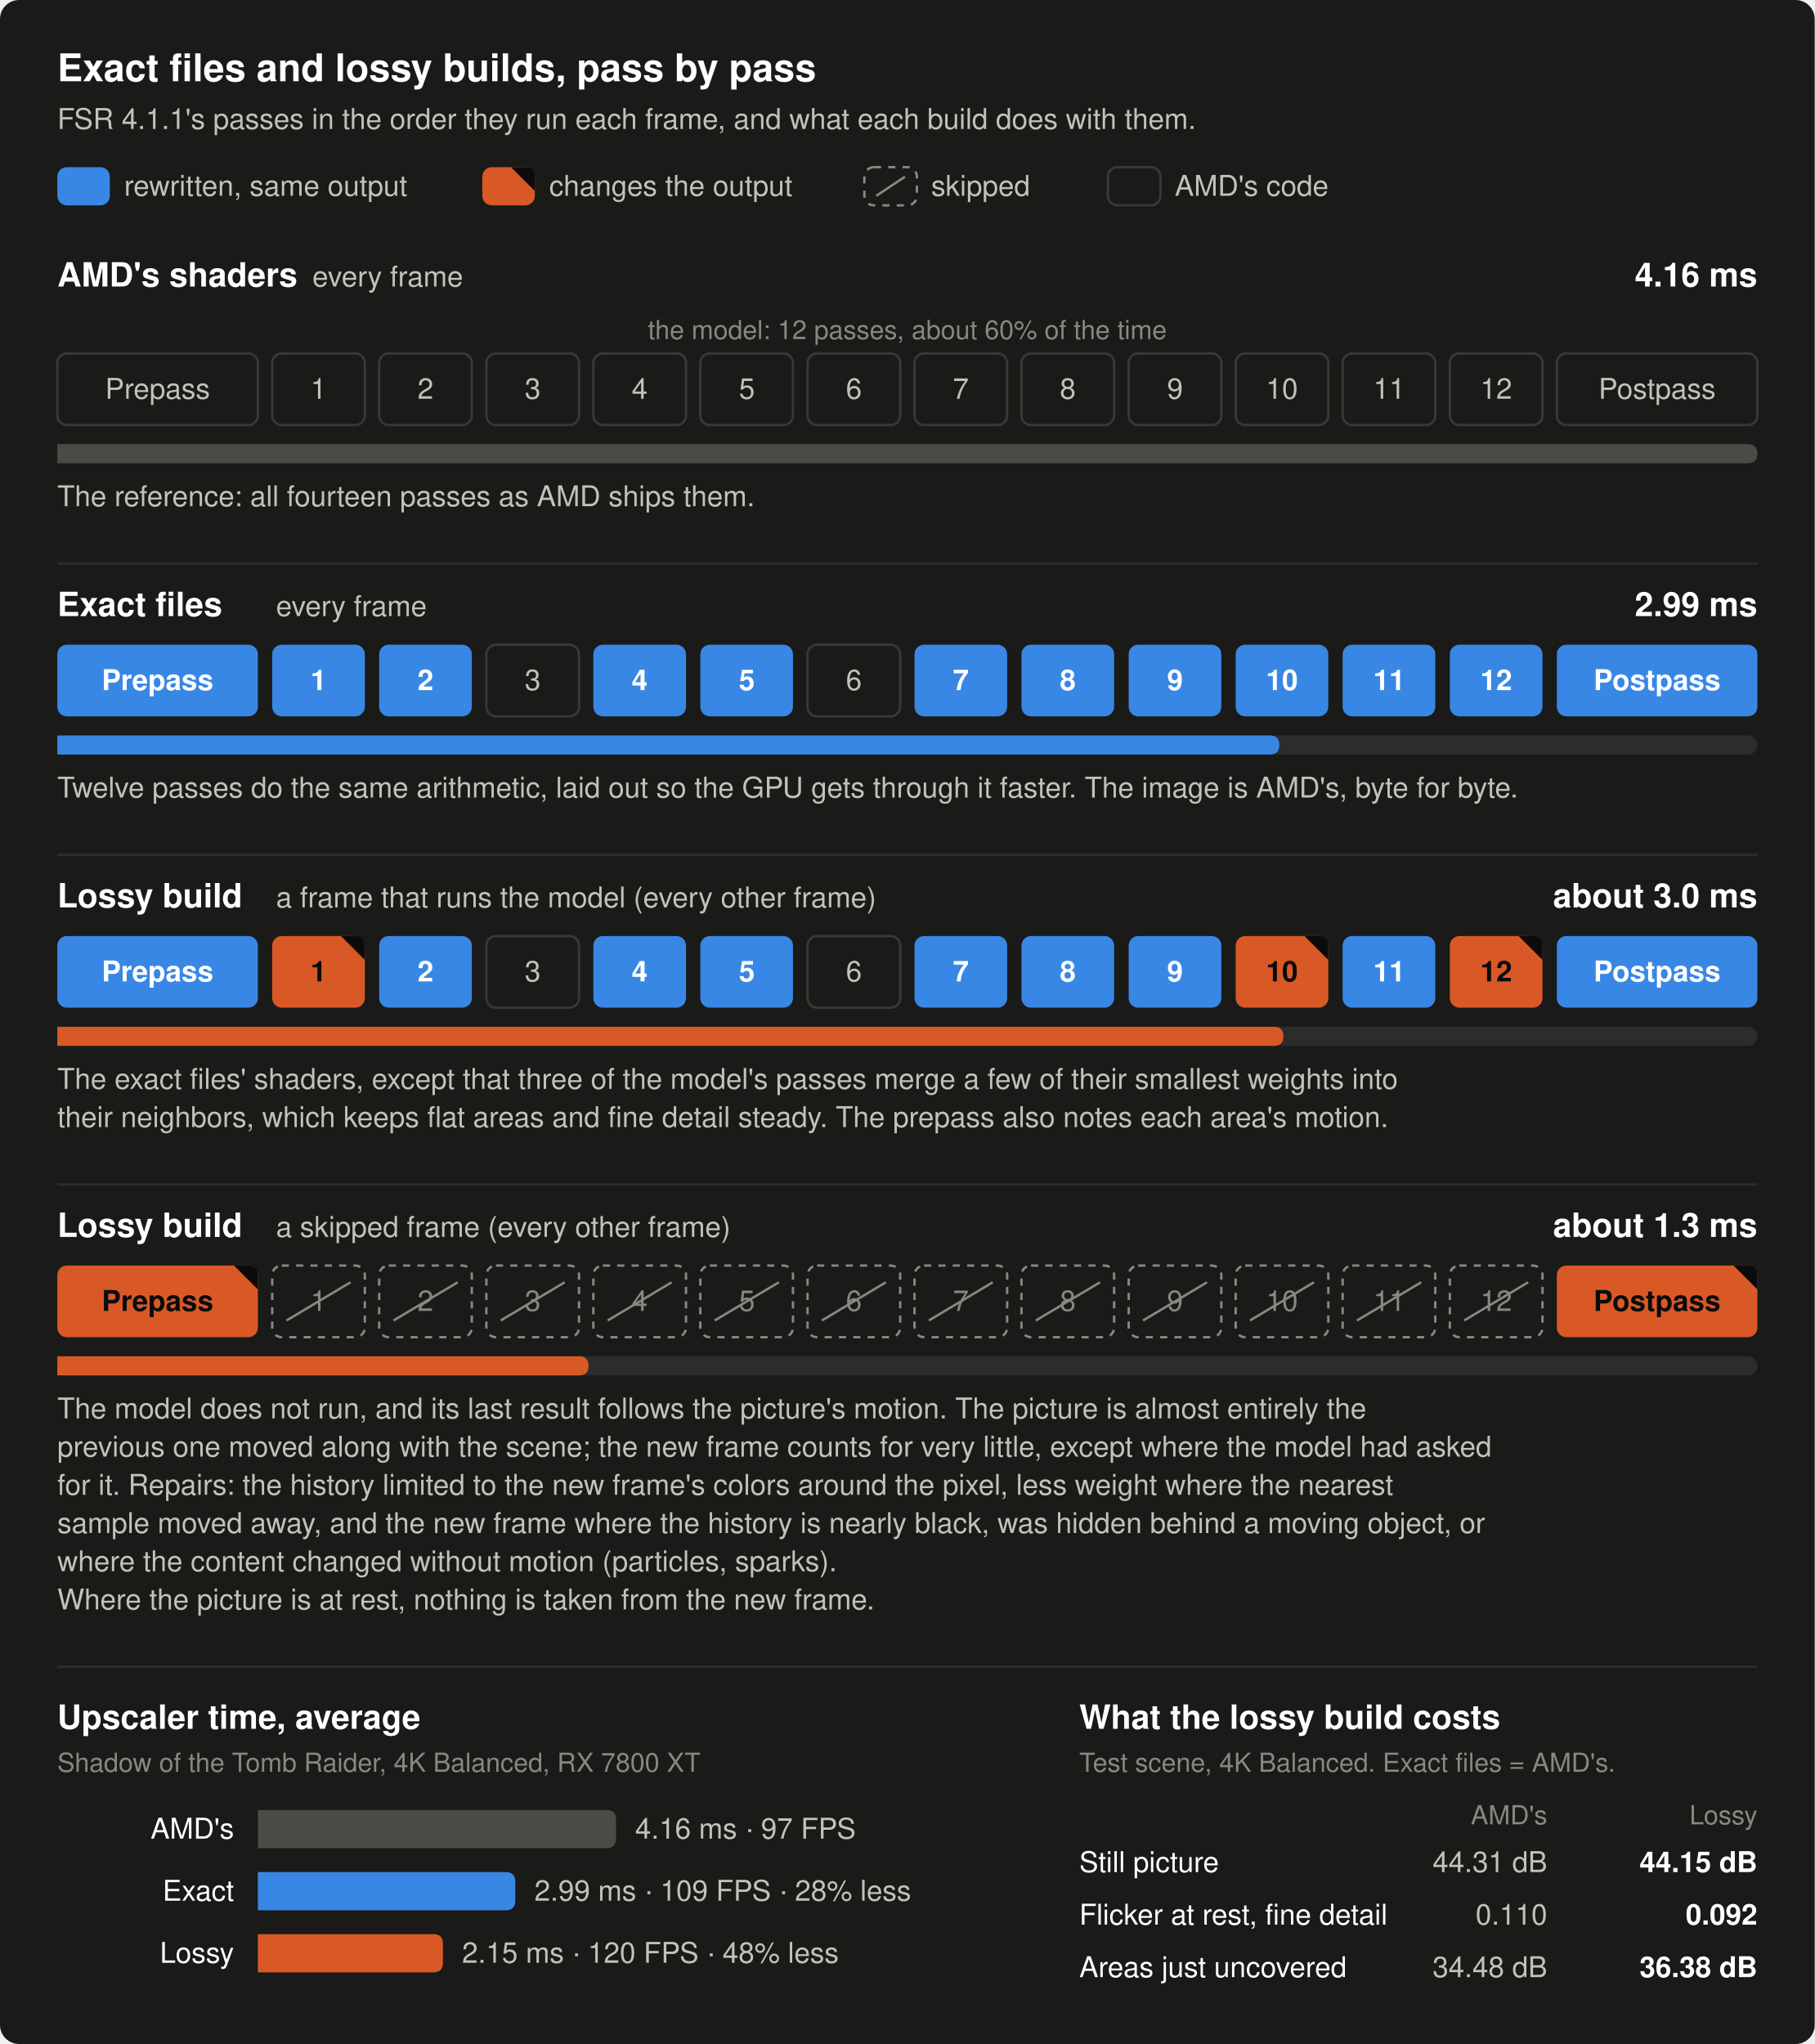
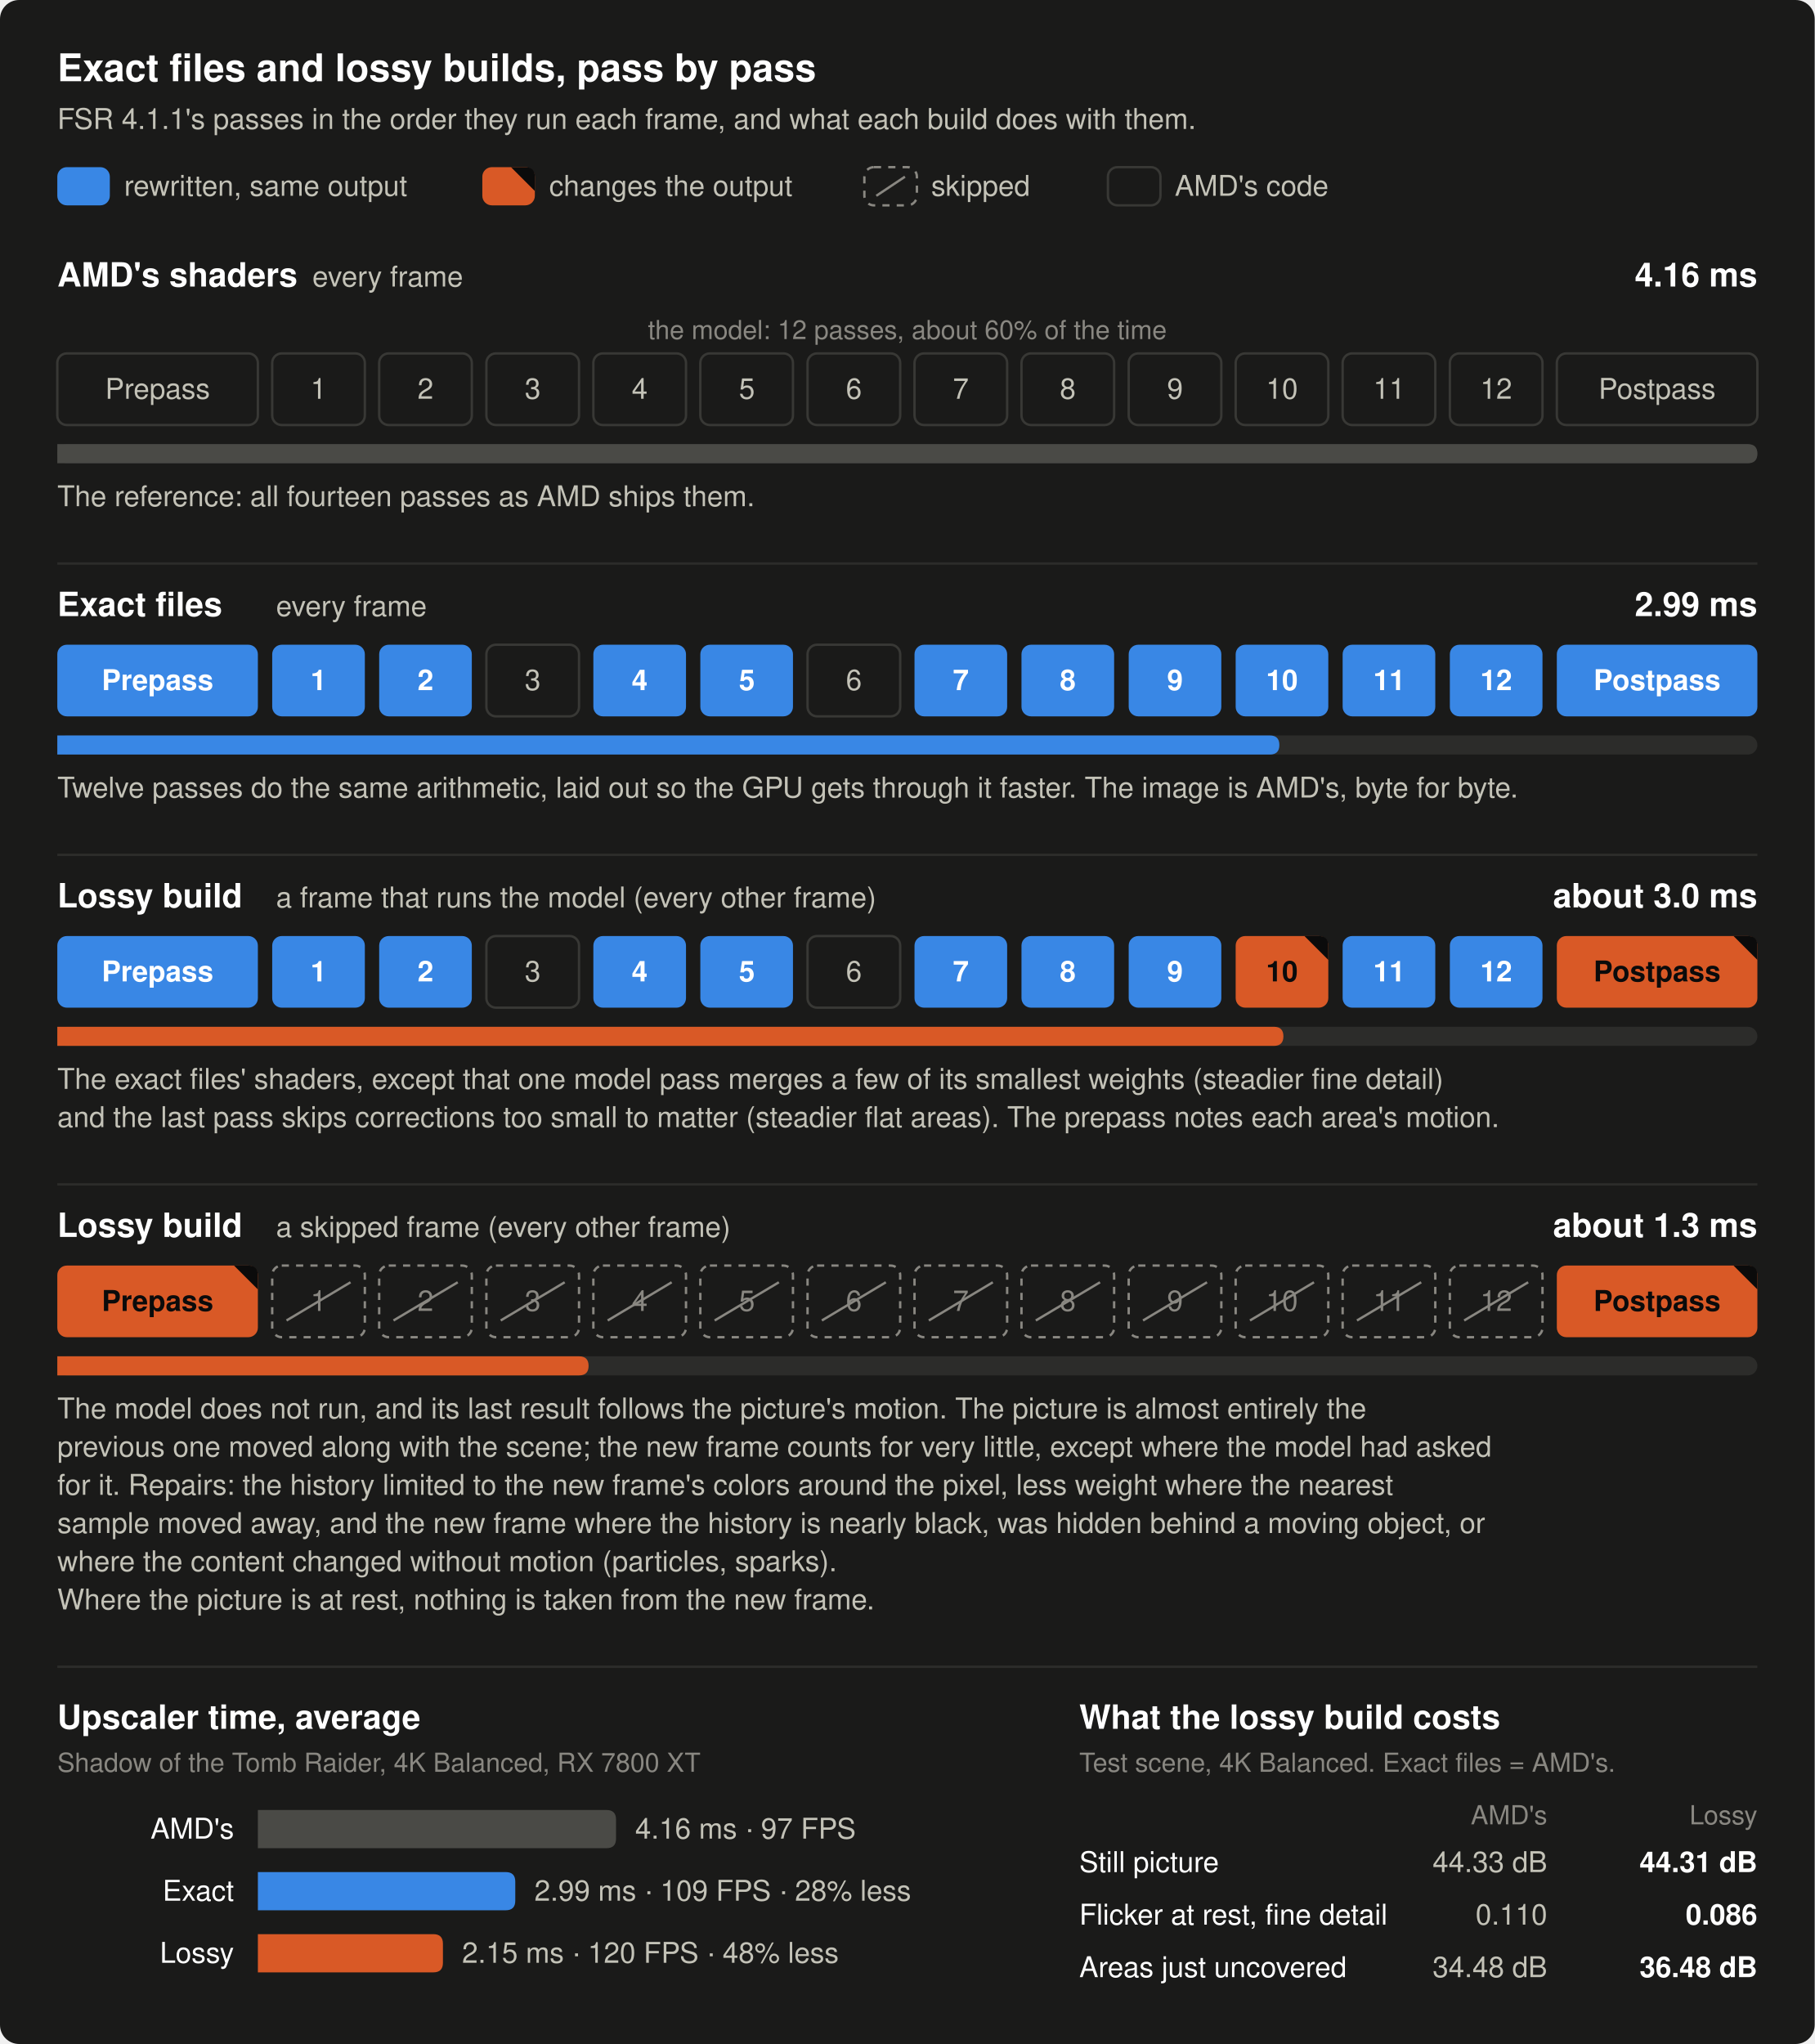
- <svg xmlns="http://www.w3.org/2000/svg" width="760" height="856" viewBox="0 0 760 856" role="img" aria-label="How the exact files and the lossy test builds differ from AMD's FSR 4.1.1 shaders, pass by pass. AMD's shaders: all fourteen passes unchanged, 4.16 ms per frame. Exact files: twelve passes rewritten with the same output (model passes 3 and 6 untouched), 2.99 ms, the image is AMD's byte for byte. Lossy build on a frame that runs the model: the same shaders as the exact files except model passes 1, 10 and 12, which merge a few of their smallest weights and so change the output slightly, about 3.0 ms. Lossy build on a skipped frame: all twelve model passes are skipped and the prepass and postpass show mostly the reprojected history, with the model's last result following the motion and four repairs, and nothing taken from the new frame where the picture is at rest unless its content changed, about 1.3 ms. The two kinds of frame alternate, 2.15 ms on average, 48% less than AMD's. Cost of the lossy build in a test scene at 4K Balanced: still picture 44.15 dB against 44.31, flicker on fine detail at rest 0.092 against 0.110, areas just uncovered by a moving object 36.38 dB against 34.48. Shadow of the Tomb Raider, 4K Balanced, Radeon RX 7800 XT.">
+ <svg xmlns="http://www.w3.org/2000/svg" width="760" height="856" viewBox="0 0 760 856" role="img" aria-label="How the exact files and the lossy test builds differ from AMD's FSR 4.1.1 shaders, pass by pass. AMD's shaders: all fourteen passes unchanged, 4.16 ms per frame. Exact files: twelve passes rewritten with the same output (model passes 3 and 6 untouched), 2.99 ms, the image is AMD's byte for byte. Lossy build on a frame that runs the model: the same shaders as the exact files except model pass 10, which merges a few of its smallest weights, and the postpass, which skips corrections smaller than about two steps of the picture's number format, about 3.0 ms. Lossy build on a skipped frame: all twelve model passes are skipped and the prepass and postpass show mostly the reprojected history, with the model's last result following the motion and four repairs, and nothing taken from the new frame where the picture is at rest unless its content changed, about 1.3 ms. The two kinds of frame alternate, 2.15 ms on average, 48% less than AMD's. Cost of the lossy build in a test scene at 4K Balanced: still picture 44.31 dB against 44.33, flicker on fine detail at rest 0.086 against 0.110, areas just uncovered by a moving object 36.48 dB against 34.48. Shadow of the Tomb Raider, 4K Balanced, Radeon RX 7800 XT.">
  <rect width="760" height="856" rx="8" fill="#1a1a19" />
  <text x="24.0" y="34.0" font-family="-apple-system, 'Segoe UI', Helvetica, Arial, sans-serif" font-size="16" font-weight="600" text-anchor="start" fill="#ffffff">Exact files and lossy builds, pass by pass</text>
  <text x="24.0" y="54.0" font-family="-apple-system, 'Segoe UI', Helvetica, Arial, sans-serif" font-size="12" text-anchor="start" fill="#c3c2b7">FSR 4.1.1's passes in the order they run each frame, and what each build does with them.</text>
  <rect x="24.0" y="70" width="22.0" height="16" rx="4" fill="#3987e5" />
  <text x="35.0" y="82.0" font-family="-apple-system, 'Segoe UI', Helvetica, Arial, sans-serif" font-size="12" font-weight="600" text-anchor="middle" fill="#ffffff" />
  <text x="52.0" y="82.0" font-family="-apple-system, 'Segoe UI', Helvetica, Arial, sans-serif" font-size="12" text-anchor="start" fill="#c3c2b7">rewritten, same output</text>
  <rect x="202.0" y="70" width="22.0" height="16" rx="4" fill="#d95926" />
  <text x="213.0" y="82.0" font-family="-apple-system, 'Segoe UI', Helvetica, Arial, sans-serif" font-size="12" font-weight="600" text-anchor="middle" fill="#0b0b0b" />
  <path d="M214.0,70 H220.0 Q224.0,70 224.0,74 V80 Z" fill="#0b0b0b" />
  <text x="230.0" y="82.0" font-family="-apple-system, 'Segoe UI', Helvetica, Arial, sans-serif" font-size="12" text-anchor="start" fill="#c3c2b7">changes the output</text>
  <rect x="362.0" y="70" width="22.0" height="16" rx="4" fill="#1a1a19" stroke="#898781" stroke-width="1" stroke-dasharray="3 3" />
  <line x1="367" y1="82" x2="379" y2="74" stroke="#898781" stroke-width="1" />
  <text x="390.0" y="82.0" font-family="-apple-system, 'Segoe UI', Helvetica, Arial, sans-serif" font-size="12" text-anchor="start" fill="#c3c2b7">skipped</text>
  <rect x="464.0" y="70" width="22.0" height="16" rx="4" fill="#1a1a19" stroke="#383835" stroke-width="1" />
  <text x="475.0" y="82.0" font-family="-apple-system, 'Segoe UI', Helvetica, Arial, sans-serif" font-size="12" text-anchor="middle" fill="#c3c2b7" />
  <text x="492.0" y="82.0" font-family="-apple-system, 'Segoe UI', Helvetica, Arial, sans-serif" font-size="12" text-anchor="start" fill="#c3c2b7">AMD's code</text>
  <text x="24.0" y="120.0" font-family="-apple-system, 'Segoe UI', Helvetica, Arial, sans-serif" font-size="14" font-weight="600" text-anchor="start" fill="#ffffff">AMD's shaders</text>
  <text x="130.8" y="120.0" font-family="-apple-system, 'Segoe UI', Helvetica, Arial, sans-serif" font-size="12" text-anchor="start" fill="#c3c2b7">every frame</text>
  <text x="736.0" y="120.0" font-family="-apple-system, 'Segoe UI', Helvetica, Arial, sans-serif" font-size="14" font-weight="600" text-anchor="end" fill="#ffffff">4.16 ms</text>
  <rect x="24.0" y="148" width="84.0" height="30" rx="4" fill="#1a1a19" stroke="#383835" stroke-width="1" />
  <text x="66.0" y="167.0" font-family="-apple-system, 'Segoe UI', Helvetica, Arial, sans-serif" font-size="12" text-anchor="middle" fill="#c3c2b7">Prepass</text>
  <rect x="114.0" y="148" width="38.8" height="30" rx="4" fill="#1a1a19" stroke="#383835" stroke-width="1" />
  <text x="133.4" y="167.0" font-family="-apple-system, 'Segoe UI', Helvetica, Arial, sans-serif" font-size="12" text-anchor="middle" fill="#c3c2b7">1</text>
  <rect x="158.8" y="148" width="38.8" height="30" rx="4" fill="#1a1a19" stroke="#383835" stroke-width="1" />
  <text x="178.2" y="167.0" font-family="-apple-system, 'Segoe UI', Helvetica, Arial, sans-serif" font-size="12" text-anchor="middle" fill="#c3c2b7">2</text>
  <rect x="203.7" y="148" width="38.8" height="30" rx="4" fill="#1a1a19" stroke="#383835" stroke-width="1" />
  <text x="223.1" y="167.0" font-family="-apple-system, 'Segoe UI', Helvetica, Arial, sans-serif" font-size="12" text-anchor="middle" fill="#c3c2b7">3</text>
  <rect x="248.5" y="148" width="38.8" height="30" rx="4" fill="#1a1a19" stroke="#383835" stroke-width="1" />
  <text x="267.9" y="167.0" font-family="-apple-system, 'Segoe UI', Helvetica, Arial, sans-serif" font-size="12" text-anchor="middle" fill="#c3c2b7">4</text>
  <rect x="293.3" y="148" width="38.8" height="30" rx="4" fill="#1a1a19" stroke="#383835" stroke-width="1" />
  <text x="312.8" y="167.0" font-family="-apple-system, 'Segoe UI', Helvetica, Arial, sans-serif" font-size="12" text-anchor="middle" fill="#c3c2b7">5</text>
  <rect x="338.2" y="148" width="38.8" height="30" rx="4" fill="#1a1a19" stroke="#383835" stroke-width="1" />
  <text x="357.6" y="167.0" font-family="-apple-system, 'Segoe UI', Helvetica, Arial, sans-serif" font-size="12" text-anchor="middle" fill="#c3c2b7">6</text>
  <rect x="383.0" y="148" width="38.8" height="30" rx="4" fill="#1a1a19" stroke="#383835" stroke-width="1" />
  <text x="402.4" y="167.0" font-family="-apple-system, 'Segoe UI', Helvetica, Arial, sans-serif" font-size="12" text-anchor="middle" fill="#c3c2b7">7</text>
  <rect x="427.8" y="148" width="38.8" height="30" rx="4" fill="#1a1a19" stroke="#383835" stroke-width="1" />
  <text x="447.2" y="167.0" font-family="-apple-system, 'Segoe UI', Helvetica, Arial, sans-serif" font-size="12" text-anchor="middle" fill="#c3c2b7">8</text>
  <rect x="472.7" y="148" width="38.8" height="30" rx="4" fill="#1a1a19" stroke="#383835" stroke-width="1" />
  <text x="492.1" y="167.0" font-family="-apple-system, 'Segoe UI', Helvetica, Arial, sans-serif" font-size="12" text-anchor="middle" fill="#c3c2b7">9</text>
  <rect x="517.5" y="148" width="38.8" height="30" rx="4" fill="#1a1a19" stroke="#383835" stroke-width="1" />
  <text x="536.9" y="167.0" font-family="-apple-system, 'Segoe UI', Helvetica, Arial, sans-serif" font-size="12" text-anchor="middle" fill="#c3c2b7">10</text>
  <rect x="562.3" y="148" width="38.8" height="30" rx="4" fill="#1a1a19" stroke="#383835" stroke-width="1" />
  <text x="581.8" y="167.0" font-family="-apple-system, 'Segoe UI', Helvetica, Arial, sans-serif" font-size="12" text-anchor="middle" fill="#c3c2b7">11</text>
  <rect x="607.2" y="148" width="38.8" height="30" rx="4" fill="#1a1a19" stroke="#383835" stroke-width="1" />
  <text x="626.6" y="167.0" font-family="-apple-system, 'Segoe UI', Helvetica, Arial, sans-serif" font-size="12" text-anchor="middle" fill="#c3c2b7">12</text>
  <rect x="652.0" y="148" width="84.0" height="30" rx="4" fill="#1a1a19" stroke="#383835" stroke-width="1" />
  <text x="694.0" y="167.0" font-family="-apple-system, 'Segoe UI', Helvetica, Arial, sans-serif" font-size="12" text-anchor="middle" fill="#c3c2b7">Postpass</text>
  <text x="380.0" y="142.0" font-family="-apple-system, 'Segoe UI', Helvetica, Arial, sans-serif" font-size="11" text-anchor="middle" fill="#898781">the model: 12 passes, about 60% of the time</text>
  <rect x="24" y="186" width="712" height="8" rx="4" fill="#2c2c2a" />
  <path d="M24,186 H732.0 Q736.0,186 736.0,190 V190 Q736.0,194 732.0,194 H24 Z" fill="#4a4a46" />
  <text x="24.0" y="212.0" font-family="-apple-system, 'Segoe UI', Helvetica, Arial, sans-serif" font-size="12" text-anchor="start" fill="#c3c2b7">The reference: all fourteen passes as AMD ships them.</text>
  <line x1="24" y1="236" x2="736" y2="236" stroke="#2c2c2a" stroke-width="1" />
  <text x="24.0" y="258.0" font-family="-apple-system, 'Segoe UI', Helvetica, Arial, sans-serif" font-size="14" font-weight="600" text-anchor="start" fill="#ffffff">Exact files</text>
  <text x="115.6" y="258.0" font-family="-apple-system, 'Segoe UI', Helvetica, Arial, sans-serif" font-size="12" text-anchor="start" fill="#c3c2b7">every frame</text>
  <text x="736.0" y="258.0" font-family="-apple-system, 'Segoe UI', Helvetica, Arial, sans-serif" font-size="14" font-weight="600" text-anchor="end" fill="#ffffff">2.99 ms</text>
  <rect x="24.0" y="270" width="84.0" height="30" rx="4" fill="#3987e5" />
  <text x="66.0" y="289.0" font-family="-apple-system, 'Segoe UI', Helvetica, Arial, sans-serif" font-size="12" font-weight="600" text-anchor="middle" fill="#ffffff">Prepass</text>
  <rect x="114.0" y="270" width="38.8" height="30" rx="4" fill="#3987e5" />
  <text x="133.4" y="289.0" font-family="-apple-system, 'Segoe UI', Helvetica, Arial, sans-serif" font-size="12" font-weight="600" text-anchor="middle" fill="#ffffff">1</text>
  <rect x="158.8" y="270" width="38.8" height="30" rx="4" fill="#3987e5" />
  <text x="178.2" y="289.0" font-family="-apple-system, 'Segoe UI', Helvetica, Arial, sans-serif" font-size="12" font-weight="600" text-anchor="middle" fill="#ffffff">2</text>
  <rect x="203.7" y="270" width="38.8" height="30" rx="4" fill="#1a1a19" stroke="#383835" stroke-width="1" />
  <text x="223.1" y="289.0" font-family="-apple-system, 'Segoe UI', Helvetica, Arial, sans-serif" font-size="12" text-anchor="middle" fill="#c3c2b7">3</text>
  <rect x="248.5" y="270" width="38.8" height="30" rx="4" fill="#3987e5" />
  <text x="267.9" y="289.0" font-family="-apple-system, 'Segoe UI', Helvetica, Arial, sans-serif" font-size="12" font-weight="600" text-anchor="middle" fill="#ffffff">4</text>
  <rect x="293.3" y="270" width="38.8" height="30" rx="4" fill="#3987e5" />
  <text x="312.8" y="289.0" font-family="-apple-system, 'Segoe UI', Helvetica, Arial, sans-serif" font-size="12" font-weight="600" text-anchor="middle" fill="#ffffff">5</text>
  <rect x="338.2" y="270" width="38.8" height="30" rx="4" fill="#1a1a19" stroke="#383835" stroke-width="1" />
  <text x="357.6" y="289.0" font-family="-apple-system, 'Segoe UI', Helvetica, Arial, sans-serif" font-size="12" text-anchor="middle" fill="#c3c2b7">6</text>
  <rect x="383.0" y="270" width="38.8" height="30" rx="4" fill="#3987e5" />
  <text x="402.4" y="289.0" font-family="-apple-system, 'Segoe UI', Helvetica, Arial, sans-serif" font-size="12" font-weight="600" text-anchor="middle" fill="#ffffff">7</text>
  <rect x="427.8" y="270" width="38.8" height="30" rx="4" fill="#3987e5" />
  <text x="447.2" y="289.0" font-family="-apple-system, 'Segoe UI', Helvetica, Arial, sans-serif" font-size="12" font-weight="600" text-anchor="middle" fill="#ffffff">8</text>
  <rect x="472.7" y="270" width="38.8" height="30" rx="4" fill="#3987e5" />
  <text x="492.1" y="289.0" font-family="-apple-system, 'Segoe UI', Helvetica, Arial, sans-serif" font-size="12" font-weight="600" text-anchor="middle" fill="#ffffff">9</text>
  <rect x="517.5" y="270" width="38.8" height="30" rx="4" fill="#3987e5" />
  <text x="536.9" y="289.0" font-family="-apple-system, 'Segoe UI', Helvetica, Arial, sans-serif" font-size="12" font-weight="600" text-anchor="middle" fill="#ffffff">10</text>
  <rect x="562.3" y="270" width="38.8" height="30" rx="4" fill="#3987e5" />
  <text x="581.8" y="289.0" font-family="-apple-system, 'Segoe UI', Helvetica, Arial, sans-serif" font-size="12" font-weight="600" text-anchor="middle" fill="#ffffff">11</text>
  <rect x="607.2" y="270" width="38.8" height="30" rx="4" fill="#3987e5" />
  <text x="626.6" y="289.0" font-family="-apple-system, 'Segoe UI', Helvetica, Arial, sans-serif" font-size="12" font-weight="600" text-anchor="middle" fill="#ffffff">12</text>
  <rect x="652.0" y="270" width="84.0" height="30" rx="4" fill="#3987e5" />
  <text x="694.0" y="289.0" font-family="-apple-system, 'Segoe UI', Helvetica, Arial, sans-serif" font-size="12" font-weight="600" text-anchor="middle" fill="#ffffff">Postpass</text>
  <rect x="24" y="308" width="712" height="8" rx="4" fill="#2c2c2a" />
  <path d="M24,308 H531.8 Q535.8,308 535.8,312 V312 Q535.8,316 531.8,316 H24 Z" fill="#3987e5" />
  <text x="24.0" y="334.0" font-family="-apple-system, 'Segoe UI', Helvetica, Arial, sans-serif" font-size="12" text-anchor="start" fill="#c3c2b7">Twelve passes do the same arithmetic, laid out so the GPU gets through it faster. The image is AMD's, byte for byte.</text>
  <line x1="24" y1="358" x2="736" y2="358" stroke="#2c2c2a" stroke-width="1" />
  <text x="24.0" y="380.0" font-family="-apple-system, 'Segoe UI', Helvetica, Arial, sans-serif" font-size="14" font-weight="600" text-anchor="start" fill="#ffffff">Lossy build</text>
  <text x="115.6" y="380.0" font-family="-apple-system, 'Segoe UI', Helvetica, Arial, sans-serif" font-size="12" text-anchor="start" fill="#c3c2b7">a frame that runs the model (every other frame)</text>
  <text x="736.0" y="380.0" font-family="-apple-system, 'Segoe UI', Helvetica, Arial, sans-serif" font-size="14" font-weight="600" text-anchor="end" fill="#ffffff">about 3.0 ms</text>
  <rect x="24.0" y="392" width="84.0" height="30" rx="4" fill="#3987e5" />
  <text x="66.0" y="411.0" font-family="-apple-system, 'Segoe UI', Helvetica, Arial, sans-serif" font-size="12" font-weight="600" text-anchor="middle" fill="#ffffff">Prepass</text>
-   <rect x="114.0" y="392" width="38.8" height="30" rx="4" fill="#d95926" />
-   <text x="133.4" y="411.0" font-family="-apple-system, 'Segoe UI', Helvetica, Arial, sans-serif" font-size="12" font-weight="600" text-anchor="middle" fill="#0b0b0b">1</text>
-   <path d="M142.8,392 H148.8 Q152.8,392 152.8,396 V402 Z" fill="#0b0b0b" />
+   <rect x="114.0" y="392" width="38.8" height="30" rx="4" fill="#3987e5" />
+   <text x="133.4" y="411.0" font-family="-apple-system, 'Segoe UI', Helvetica, Arial, sans-serif" font-size="12" font-weight="600" text-anchor="middle" fill="#ffffff">1</text>
  <rect x="158.8" y="392" width="38.8" height="30" rx="4" fill="#3987e5" />
  <text x="178.2" y="411.0" font-family="-apple-system, 'Segoe UI', Helvetica, Arial, sans-serif" font-size="12" font-weight="600" text-anchor="middle" fill="#ffffff">2</text>
  <rect x="203.7" y="392" width="38.8" height="30" rx="4" fill="#1a1a19" stroke="#383835" stroke-width="1" />
  <text x="223.1" y="411.0" font-family="-apple-system, 'Segoe UI', Helvetica, Arial, sans-serif" font-size="12" text-anchor="middle" fill="#c3c2b7">3</text>
  <rect x="248.5" y="392" width="38.8" height="30" rx="4" fill="#3987e5" />
  <text x="267.9" y="411.0" font-family="-apple-system, 'Segoe UI', Helvetica, Arial, sans-serif" font-size="12" font-weight="600" text-anchor="middle" fill="#ffffff">4</text>
  <rect x="293.3" y="392" width="38.8" height="30" rx="4" fill="#3987e5" />
  <text x="312.8" y="411.0" font-family="-apple-system, 'Segoe UI', Helvetica, Arial, sans-serif" font-size="12" font-weight="600" text-anchor="middle" fill="#ffffff">5</text>
  <rect x="338.2" y="392" width="38.8" height="30" rx="4" fill="#1a1a19" stroke="#383835" stroke-width="1" />
  <text x="357.6" y="411.0" font-family="-apple-system, 'Segoe UI', Helvetica, Arial, sans-serif" font-size="12" text-anchor="middle" fill="#c3c2b7">6</text>
  <rect x="383.0" y="392" width="38.8" height="30" rx="4" fill="#3987e5" />
  <text x="402.4" y="411.0" font-family="-apple-system, 'Segoe UI', Helvetica, Arial, sans-serif" font-size="12" font-weight="600" text-anchor="middle" fill="#ffffff">7</text>
  <rect x="427.8" y="392" width="38.8" height="30" rx="4" fill="#3987e5" />
  <text x="447.2" y="411.0" font-family="-apple-system, 'Segoe UI', Helvetica, Arial, sans-serif" font-size="12" font-weight="600" text-anchor="middle" fill="#ffffff">8</text>
  <rect x="472.7" y="392" width="38.8" height="30" rx="4" fill="#3987e5" />
  <text x="492.1" y="411.0" font-family="-apple-system, 'Segoe UI', Helvetica, Arial, sans-serif" font-size="12" font-weight="600" text-anchor="middle" fill="#ffffff">9</text>
  <rect x="517.5" y="392" width="38.8" height="30" rx="4" fill="#d95926" />
  <text x="536.9" y="411.0" font-family="-apple-system, 'Segoe UI', Helvetica, Arial, sans-serif" font-size="12" font-weight="600" text-anchor="middle" fill="#0b0b0b">10</text>
  <path d="M546.3,392 H552.3 Q556.3,392 556.3,396 V402 Z" fill="#0b0b0b" />
  <rect x="562.3" y="392" width="38.8" height="30" rx="4" fill="#3987e5" />
  <text x="581.8" y="411.0" font-family="-apple-system, 'Segoe UI', Helvetica, Arial, sans-serif" font-size="12" font-weight="600" text-anchor="middle" fill="#ffffff">11</text>
-   <rect x="607.2" y="392" width="38.8" height="30" rx="4" fill="#d95926" />
-   <text x="626.6" y="411.0" font-family="-apple-system, 'Segoe UI', Helvetica, Arial, sans-serif" font-size="12" font-weight="600" text-anchor="middle" fill="#0b0b0b">12</text>
-   <path d="M636.0,392 H642.0 Q646.0,392 646.0,396 V402 Z" fill="#0b0b0b" />
-   <rect x="652.0" y="392" width="84.0" height="30" rx="4" fill="#3987e5" />
-   <text x="694.0" y="411.0" font-family="-apple-system, 'Segoe UI', Helvetica, Arial, sans-serif" font-size="12" font-weight="600" text-anchor="middle" fill="#ffffff">Postpass</text>
+   <rect x="607.2" y="392" width="38.8" height="30" rx="4" fill="#3987e5" />
+   <text x="626.6" y="411.0" font-family="-apple-system, 'Segoe UI', Helvetica, Arial, sans-serif" font-size="12" font-weight="600" text-anchor="middle" fill="#ffffff">12</text>
+   <rect x="652.0" y="392" width="84.0" height="30" rx="4" fill="#d95926" />
+   <text x="694.0" y="411.0" font-family="-apple-system, 'Segoe UI', Helvetica, Arial, sans-serif" font-size="12" font-weight="600" text-anchor="middle" fill="#0b0b0b">Postpass</text>
+   <path d="M726.0,392 H732.0 Q736.0,392 736.0,396 V402 Z" fill="#0b0b0b" />
  <rect x="24" y="430" width="712" height="8" rx="4" fill="#2c2c2a" />
  <path d="M24,430 H533.5 Q537.5,430 537.5,434 V434 Q537.5,438 533.5,438 H24 Z" fill="#d95926" />
-   <text x="24.0" y="456.0" font-family="-apple-system, 'Segoe UI', Helvetica, Arial, sans-serif" font-size="12" text-anchor="start" fill="#c3c2b7">The exact files' shaders, except that three of the model's passes merge a few of their smallest weights into</text>
-   <text x="24.0" y="472.0" font-family="-apple-system, 'Segoe UI', Helvetica, Arial, sans-serif" font-size="12" text-anchor="start" fill="#c3c2b7">their neighbors, which keeps flat areas and fine detail steady. The prepass also notes each area's motion.</text>
+   <text x="24.0" y="456.0" font-family="-apple-system, 'Segoe UI', Helvetica, Arial, sans-serif" font-size="12" text-anchor="start" fill="#c3c2b7">The exact files' shaders, except that one model pass merges a few of its smallest weights (steadier fine detail)</text>
+   <text x="24.0" y="472.0" font-family="-apple-system, 'Segoe UI', Helvetica, Arial, sans-serif" font-size="12" text-anchor="start" fill="#c3c2b7">and the last pass skips corrections too small to matter (steadier flat areas). The prepass notes each area's motion.</text>
  <line x1="24" y1="496" x2="736" y2="496" stroke="#2c2c2a" stroke-width="1" />
  <text x="24.0" y="518.0" font-family="-apple-system, 'Segoe UI', Helvetica, Arial, sans-serif" font-size="14" font-weight="600" text-anchor="start" fill="#ffffff">Lossy build</text>
  <text x="115.6" y="518.0" font-family="-apple-system, 'Segoe UI', Helvetica, Arial, sans-serif" font-size="12" text-anchor="start" fill="#c3c2b7">a skipped frame (every other frame)</text>
  <text x="736.0" y="518.0" font-family="-apple-system, 'Segoe UI', Helvetica, Arial, sans-serif" font-size="14" font-weight="600" text-anchor="end" fill="#ffffff">about 1.3 ms</text>
  <rect x="24.0" y="530" width="84.0" height="30" rx="4" fill="#d95926" />
  <text x="66.0" y="549.0" font-family="-apple-system, 'Segoe UI', Helvetica, Arial, sans-serif" font-size="12" font-weight="600" text-anchor="middle" fill="#0b0b0b">Prepass</text>
  <path d="M98.0,530 H104.0 Q108.0,530 108.0,534 V540 Z" fill="#0b0b0b" />
  <rect x="114.0" y="530" width="38.8" height="30" rx="4" fill="#1a1a19" stroke="#898781" stroke-width="1" stroke-dasharray="3 3" />
  <text x="133.4" y="549.0" font-family="-apple-system, 'Segoe UI', Helvetica, Arial, sans-serif" font-size="12" text-anchor="middle" fill="#898781">1</text>
  <line x1="120.0" y1="553" x2="146.8" y2="537" stroke="#898781" stroke-width="1" />
  <rect x="158.8" y="530" width="38.8" height="30" rx="4" fill="#1a1a19" stroke="#898781" stroke-width="1" stroke-dasharray="3 3" />
  <text x="178.2" y="549.0" font-family="-apple-system, 'Segoe UI', Helvetica, Arial, sans-serif" font-size="12" text-anchor="middle" fill="#898781">2</text>
  <line x1="164.8" y1="553" x2="191.7" y2="537" stroke="#898781" stroke-width="1" />
  <rect x="203.7" y="530" width="38.8" height="30" rx="4" fill="#1a1a19" stroke="#898781" stroke-width="1" stroke-dasharray="3 3" />
  <text x="223.1" y="549.0" font-family="-apple-system, 'Segoe UI', Helvetica, Arial, sans-serif" font-size="12" text-anchor="middle" fill="#898781">3</text>
  <line x1="209.7" y1="553" x2="236.5" y2="537" stroke="#898781" stroke-width="1" />
  <rect x="248.5" y="530" width="38.8" height="30" rx="4" fill="#1a1a19" stroke="#898781" stroke-width="1" stroke-dasharray="3 3" />
  <text x="267.9" y="549.0" font-family="-apple-system, 'Segoe UI', Helvetica, Arial, sans-serif" font-size="12" text-anchor="middle" fill="#898781">4</text>
  <line x1="254.5" y1="553" x2="281.3" y2="537" stroke="#898781" stroke-width="1" />
  <rect x="293.3" y="530" width="38.8" height="30" rx="4" fill="#1a1a19" stroke="#898781" stroke-width="1" stroke-dasharray="3 3" />
  <text x="312.8" y="549.0" font-family="-apple-system, 'Segoe UI', Helvetica, Arial, sans-serif" font-size="12" text-anchor="middle" fill="#898781">5</text>
  <line x1="299.3" y1="553" x2="326.2" y2="537" stroke="#898781" stroke-width="1" />
  <rect x="338.2" y="530" width="38.8" height="30" rx="4" fill="#1a1a19" stroke="#898781" stroke-width="1" stroke-dasharray="3 3" />
  <text x="357.6" y="549.0" font-family="-apple-system, 'Segoe UI', Helvetica, Arial, sans-serif" font-size="12" text-anchor="middle" fill="#898781">6</text>
  <line x1="344.2" y1="553" x2="371.0" y2="537" stroke="#898781" stroke-width="1" />
  <rect x="383.0" y="530" width="38.8" height="30" rx="4" fill="#1a1a19" stroke="#898781" stroke-width="1" stroke-dasharray="3 3" />
  <text x="402.4" y="549.0" font-family="-apple-system, 'Segoe UI', Helvetica, Arial, sans-serif" font-size="12" text-anchor="middle" fill="#898781">7</text>
  <line x1="389.0" y1="553" x2="415.8" y2="537" stroke="#898781" stroke-width="1" />
  <rect x="427.8" y="530" width="38.8" height="30" rx="4" fill="#1a1a19" stroke="#898781" stroke-width="1" stroke-dasharray="3 3" />
  <text x="447.2" y="549.0" font-family="-apple-system, 'Segoe UI', Helvetica, Arial, sans-serif" font-size="12" text-anchor="middle" fill="#898781">8</text>
  <line x1="433.8" y1="553" x2="460.7" y2="537" stroke="#898781" stroke-width="1" />
  <rect x="472.7" y="530" width="38.8" height="30" rx="4" fill="#1a1a19" stroke="#898781" stroke-width="1" stroke-dasharray="3 3" />
  <text x="492.1" y="549.0" font-family="-apple-system, 'Segoe UI', Helvetica, Arial, sans-serif" font-size="12" text-anchor="middle" fill="#898781">9</text>
  <line x1="478.7" y1="553" x2="505.5" y2="537" stroke="#898781" stroke-width="1" />
  <rect x="517.5" y="530" width="38.8" height="30" rx="4" fill="#1a1a19" stroke="#898781" stroke-width="1" stroke-dasharray="3 3" />
  <text x="536.9" y="549.0" font-family="-apple-system, 'Segoe UI', Helvetica, Arial, sans-serif" font-size="12" text-anchor="middle" fill="#898781">10</text>
  <line x1="523.5" y1="553" x2="550.3" y2="537" stroke="#898781" stroke-width="1" />
  <rect x="562.3" y="530" width="38.8" height="30" rx="4" fill="#1a1a19" stroke="#898781" stroke-width="1" stroke-dasharray="3 3" />
  <text x="581.8" y="549.0" font-family="-apple-system, 'Segoe UI', Helvetica, Arial, sans-serif" font-size="12" text-anchor="middle" fill="#898781">11</text>
  <line x1="568.3" y1="553" x2="595.2" y2="537" stroke="#898781" stroke-width="1" />
  <rect x="607.2" y="530" width="38.8" height="30" rx="4" fill="#1a1a19" stroke="#898781" stroke-width="1" stroke-dasharray="3 3" />
  <text x="626.6" y="549.0" font-family="-apple-system, 'Segoe UI', Helvetica, Arial, sans-serif" font-size="12" text-anchor="middle" fill="#898781">12</text>
  <line x1="613.2" y1="553" x2="640.0" y2="537" stroke="#898781" stroke-width="1" />
  <rect x="652.0" y="530" width="84.0" height="30" rx="4" fill="#d95926" />
  <text x="694.0" y="549.0" font-family="-apple-system, 'Segoe UI', Helvetica, Arial, sans-serif" font-size="12" font-weight="600" text-anchor="middle" fill="#0b0b0b">Postpass</text>
  <path d="M726.0,530 H732.0 Q736.0,530 736.0,534 V540 Z" fill="#0b0b0b" />
  <rect x="24" y="568" width="712" height="8" rx="4" fill="#2c2c2a" />
  <path d="M24,568 H242.5 Q246.5,568 246.5,572 V572 Q246.5,576 242.5,576 H24 Z" fill="#d95926" />
  <text x="24.0" y="594.0" font-family="-apple-system, 'Segoe UI', Helvetica, Arial, sans-serif" font-size="12" text-anchor="start" fill="#c3c2b7">The model does not run, and its last result follows the picture's motion. The picture is almost entirely the</text>
  <text x="24.0" y="610.0" font-family="-apple-system, 'Segoe UI', Helvetica, Arial, sans-serif" font-size="12" text-anchor="start" fill="#c3c2b7">previous one moved along with the scene; the new frame counts for very little, except where the model had asked</text>
  <text x="24.0" y="626.0" font-family="-apple-system, 'Segoe UI', Helvetica, Arial, sans-serif" font-size="12" text-anchor="start" fill="#c3c2b7">for it. Repairs: the history limited to the new frame's colors around the pixel, less weight where the nearest</text>
  <text x="24.0" y="642.0" font-family="-apple-system, 'Segoe UI', Helvetica, Arial, sans-serif" font-size="12" text-anchor="start" fill="#c3c2b7">sample moved away, and the new frame where the history is nearly black, was hidden behind a moving object, or</text>
  <text x="24.0" y="658.0" font-family="-apple-system, 'Segoe UI', Helvetica, Arial, sans-serif" font-size="12" text-anchor="start" fill="#c3c2b7">where the content changed without motion (particles, sparks).</text>
  <text x="24.0" y="674.0" font-family="-apple-system, 'Segoe UI', Helvetica, Arial, sans-serif" font-size="12" text-anchor="start" fill="#c3c2b7">Where the picture is at rest, nothing is taken from the new frame.</text>
  <line x1="24" y1="698" x2="736" y2="698" stroke="#2c2c2a" stroke-width="1" />
  <text x="24.0" y="724.0" font-family="-apple-system, 'Segoe UI', Helvetica, Arial, sans-serif" font-size="14" font-weight="600" text-anchor="start" fill="#ffffff">Upscaler time, average</text>
  <text x="24.0" y="742.0" font-family="-apple-system, 'Segoe UI', Helvetica, Arial, sans-serif" font-size="11" text-anchor="start" fill="#898781">Shadow of the Tomb Raider, 4K Balanced, RX 7800 XT</text>
  <text x="98.0" y="770.0" font-family="-apple-system, 'Segoe UI', Helvetica, Arial, sans-serif" font-size="12" text-anchor="end" fill="#ffffff">AMD's</text>
  <path d="M108,758 H254.0 Q258.0,758 258.0,762 V770 Q258.0,774 254.0,774 H108 Z" fill="#4a4a46" />
  <text x="266.0" y="770.0" font-family="-apple-system, 'Segoe UI', Helvetica, Arial, sans-serif" font-size="12" text-anchor="start" fill="#c3c2b7">4.16 ms  ·  97 FPS</text>
  <text x="98.0" y="796.0" font-family="-apple-system, 'Segoe UI', Helvetica, Arial, sans-serif" font-size="12" text-anchor="end" fill="#ffffff">Exact</text>
  <path d="M108,784 H211.8 Q215.8,784 215.8,788 V796 Q215.8,800 211.8,800 H108 Z" fill="#3987e5" />
  <text x="223.8" y="796.0" font-family="-apple-system, 'Segoe UI', Helvetica, Arial, sans-serif" font-size="12" text-anchor="start" fill="#c3c2b7">2.99 ms  ·  109 FPS  ·  28% less</text>
  <text x="98.0" y="822.0" font-family="-apple-system, 'Segoe UI', Helvetica, Arial, sans-serif" font-size="12" text-anchor="end" fill="#ffffff">Lossy</text>
  <path d="M108,810 H181.5 Q185.5,810 185.5,814 V822 Q185.5,826 181.5,826 H108 Z" fill="#d95926" />
  <text x="193.5" y="822.0" font-family="-apple-system, 'Segoe UI', Helvetica, Arial, sans-serif" font-size="12" text-anchor="start" fill="#c3c2b7">2.15 ms  ·  120 FPS  ·  48% less</text>
  <text x="452.0" y="724.0" font-family="-apple-system, 'Segoe UI', Helvetica, Arial, sans-serif" font-size="14" font-weight="600" text-anchor="start" fill="#ffffff">What the lossy build costs</text>
  <text x="452.0" y="742.0" font-family="-apple-system, 'Segoe UI', Helvetica, Arial, sans-serif" font-size="11" text-anchor="start" fill="#898781">Test scene, 4K Balanced. Exact files = AMD's.</text>
  <text x="648.0" y="764.0" font-family="-apple-system, 'Segoe UI', Helvetica, Arial, sans-serif" font-size="11" text-anchor="end" fill="#898781">AMD's</text>
  <text x="736.0" y="764.0" font-family="-apple-system, 'Segoe UI', Helvetica, Arial, sans-serif" font-size="11" text-anchor="end" fill="#898781">Lossy</text>
  <text x="452.0" y="784.0" font-family="-apple-system, 'Segoe UI', Helvetica, Arial, sans-serif" font-size="12" text-anchor="start" fill="#ffffff">Still picture</text>
-   <text x="648.0" y="784.0" font-family="-apple-system, 'Segoe UI', Helvetica, Arial, sans-serif" font-size="12" text-anchor="end" fill="#c3c2b7">44.31 dB</text>
-   <text x="736.0" y="784.0" font-family="-apple-system, 'Segoe UI', Helvetica, Arial, sans-serif" font-size="12" font-weight="600" text-anchor="end" fill="#ffffff">44.15 dB</text>
+   <text x="648.0" y="784.0" font-family="-apple-system, 'Segoe UI', Helvetica, Arial, sans-serif" font-size="12" text-anchor="end" fill="#c3c2b7">44.33 dB</text>
+   <text x="736.0" y="784.0" font-family="-apple-system, 'Segoe UI', Helvetica, Arial, sans-serif" font-size="12" font-weight="600" text-anchor="end" fill="#ffffff">44.31 dB</text>
  <text x="452.0" y="806.0" font-family="-apple-system, 'Segoe UI', Helvetica, Arial, sans-serif" font-size="12" text-anchor="start" fill="#ffffff">Flicker at rest, fine detail</text>
  <text x="648.0" y="806.0" font-family="-apple-system, 'Segoe UI', Helvetica, Arial, sans-serif" font-size="12" text-anchor="end" fill="#c3c2b7">0.110</text>
-   <text x="736.0" y="806.0" font-family="-apple-system, 'Segoe UI', Helvetica, Arial, sans-serif" font-size="12" font-weight="600" text-anchor="end" fill="#ffffff">0.092</text>
+   <text x="736.0" y="806.0" font-family="-apple-system, 'Segoe UI', Helvetica, Arial, sans-serif" font-size="12" font-weight="600" text-anchor="end" fill="#ffffff">0.086</text>
  <text x="452.0" y="828.0" font-family="-apple-system, 'Segoe UI', Helvetica, Arial, sans-serif" font-size="12" text-anchor="start" fill="#ffffff">Areas just uncovered</text>
  <text x="648.0" y="828.0" font-family="-apple-system, 'Segoe UI', Helvetica, Arial, sans-serif" font-size="12" text-anchor="end" fill="#c3c2b7">34.48 dB</text>
-   <text x="736.0" y="828.0" font-family="-apple-system, 'Segoe UI', Helvetica, Arial, sans-serif" font-size="12" font-weight="600" text-anchor="end" fill="#ffffff">36.38 dB</text>
+   <text x="736.0" y="828.0" font-family="-apple-system, 'Segoe UI', Helvetica, Arial, sans-serif" font-size="12" font-weight="600" text-anchor="end" fill="#ffffff">36.48 dB</text>
</svg>
